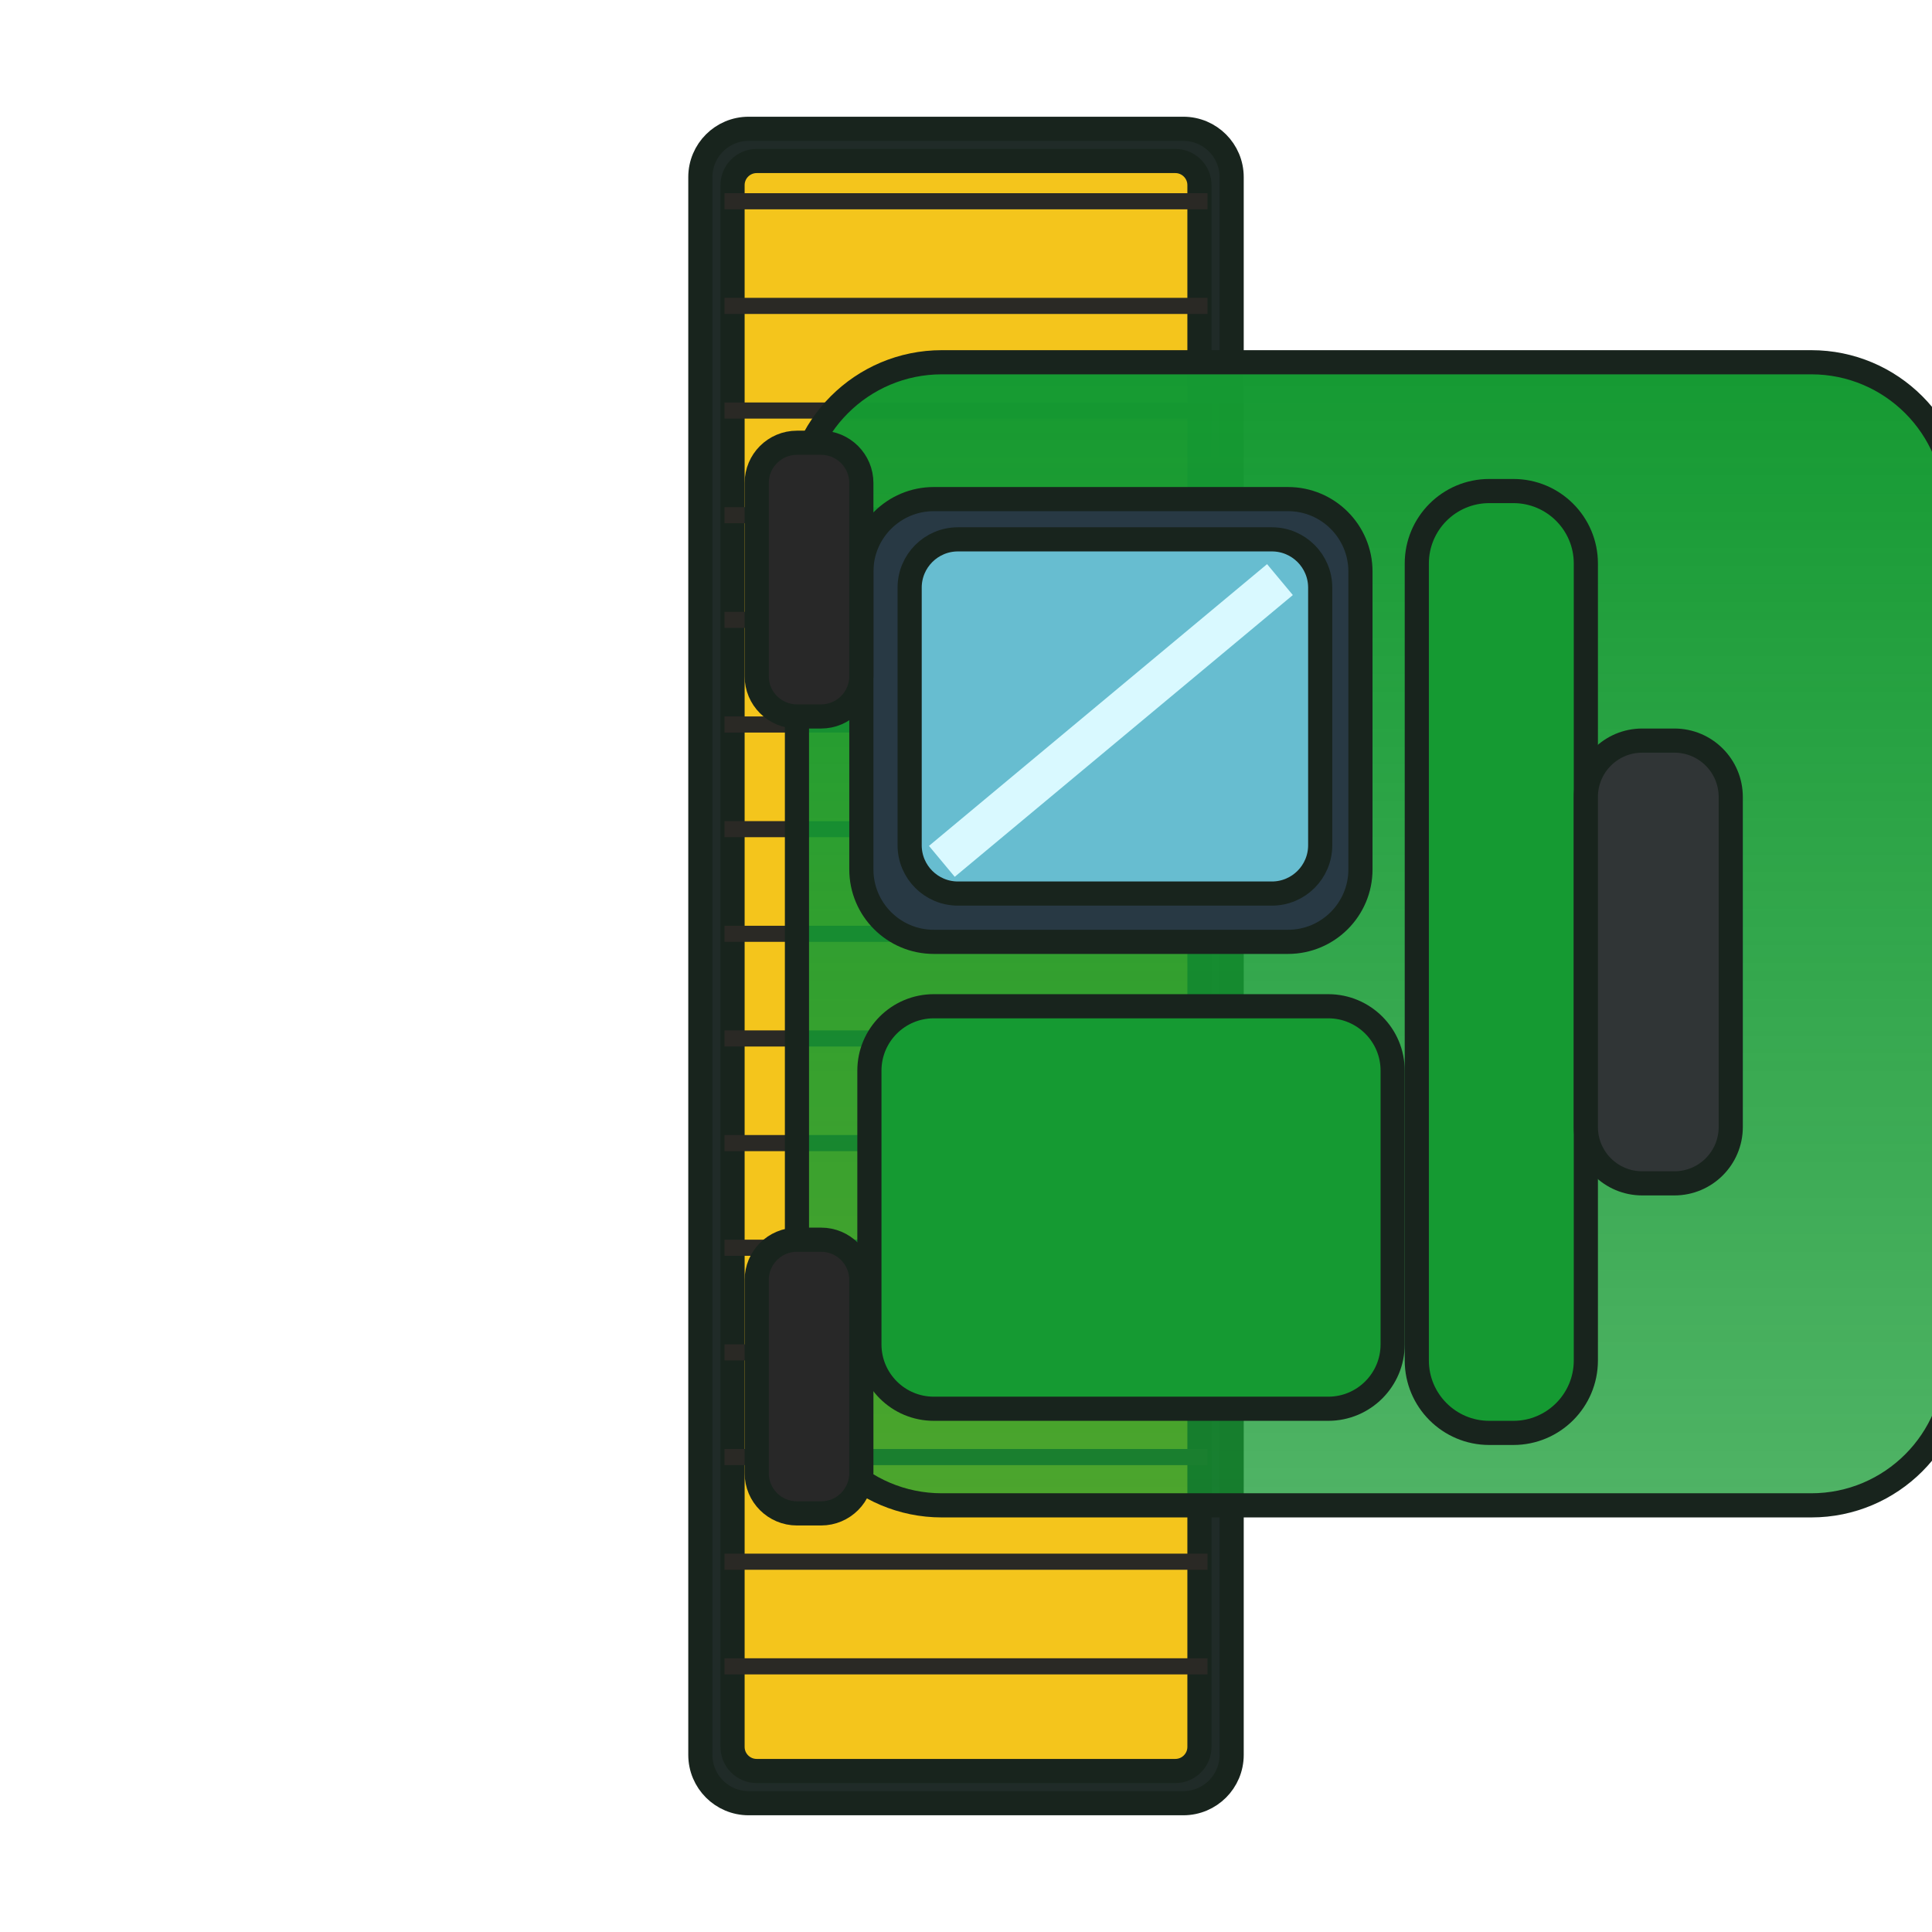
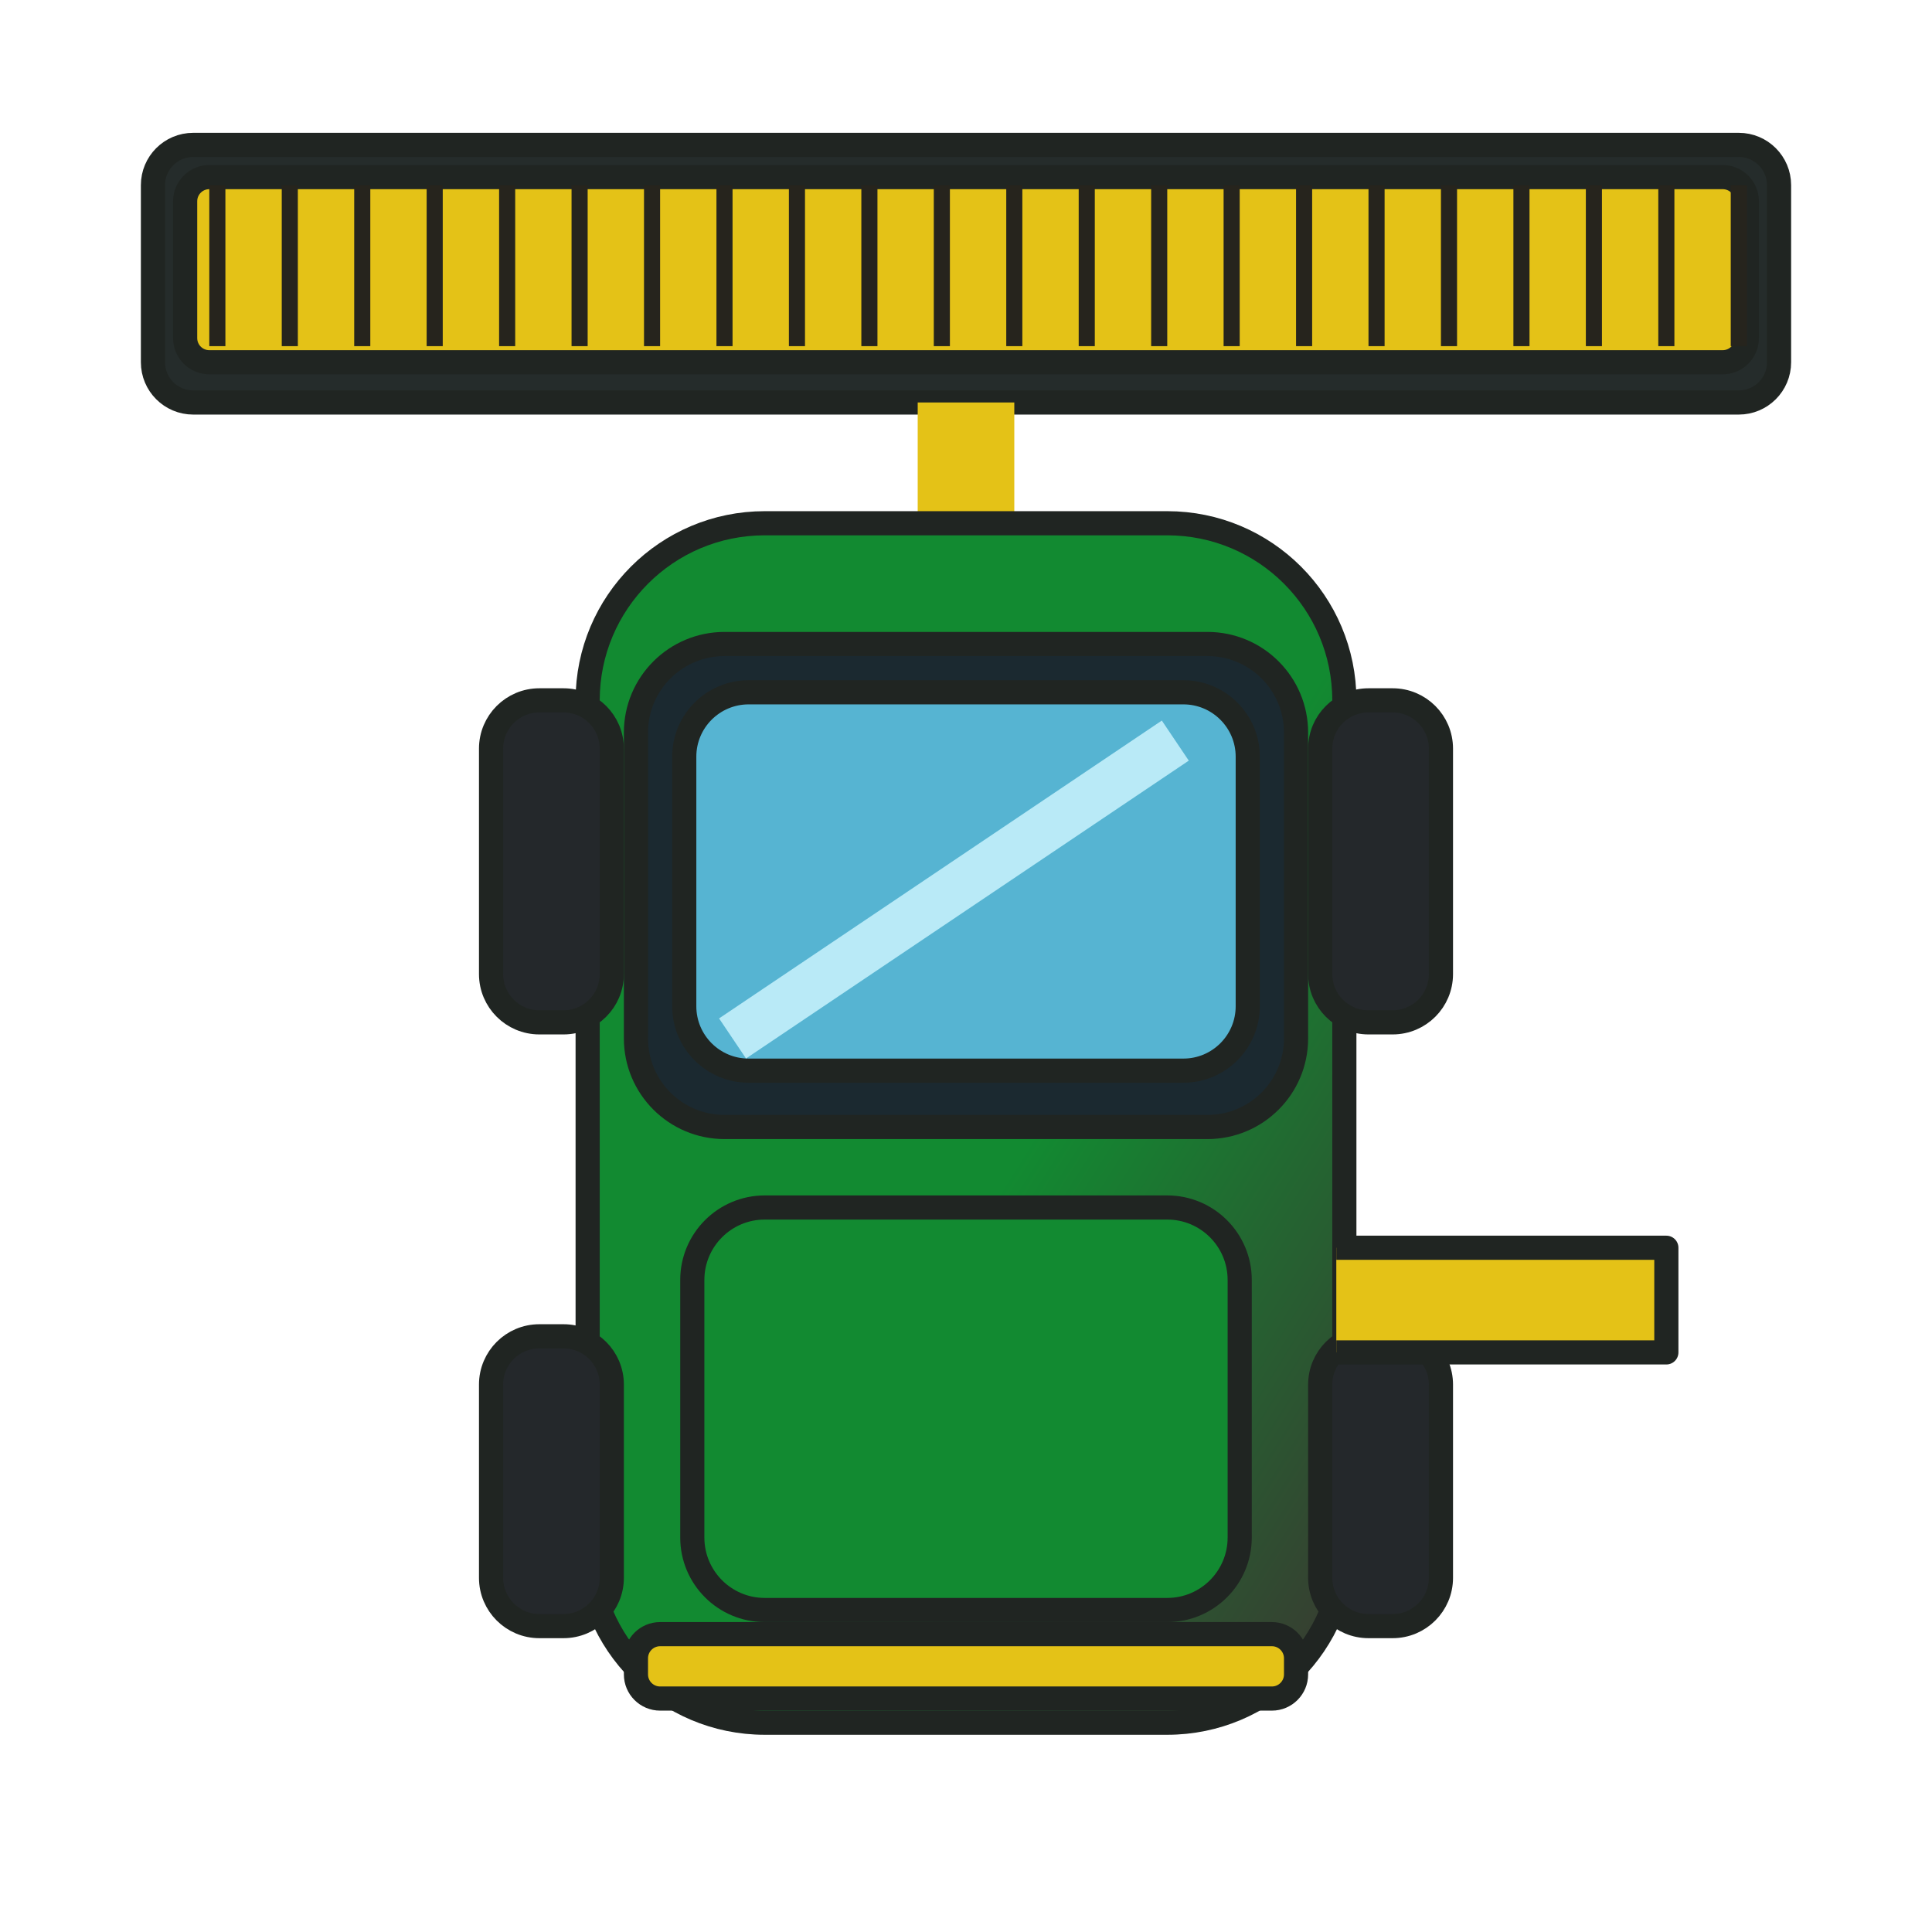
<svg xmlns="http://www.w3.org/2000/svg" viewBox="0 0 240 240">
  <defs>
-     <linearGradient id="g" x2="0" y2="1">
-       <stop stop-color="#159a32" />
-       <stop offset="1" stop-color="#159a32" stop-opacity=".75" />
+     <linearGradient id="body" x1="0" y1="0" x2="1" y2="1">
+       <stop stop-color="#128a31" />
+       <stop offset=".55" stop-color="#128a31" />
+       <stop offset="1" stop-color="#3b3531" />
    </linearGradient>
  </defs>
-   <g stroke="#18241d" stroke-width="3" stroke-linejoin="round">
-     <rect x="87" y="16" width="66" height="208" rx="6" fill="#202b28" />
-     <rect x="91" y="20" width="58" height="200" rx="3" fill="#f4c51c" />
-     <g stroke="#2a2925" stroke-width="2">
-       <path d="M90 25h60" />
-       <path d="M90 38h60" />
-       <path d="M90 51h60" />
-       <path d="M90 64h60" />
-       <path d="M90 77h60" />
-       <path d="M90 90h60" />
-       <path d="M90 103h60" />
-       <path d="M90 116h60" />
-       <path d="M90 129h60" />
-       <path d="M90 142h60" />
-       <path d="M90 155h60" />
-       <path d="M90 168h60" />
-       <path d="M90 181h60" />
-       <path d="M90 194h60" />
-       <path d="M90 207h60" />
+   <g stroke="#202522" stroke-width="3" stroke-linejoin="round">
+     <rect x="19" y="18" width="202" height="32" rx="5" fill="#252c2b" />
+     <rect x="23" y="22" width="194" height="23" rx="3" fill="#e4c217" />
+     <g stroke="#26241d" stroke-width="2">
+       <path d="M27 23v20" />
+       <path d="M36 23v20" />
+       <path d="M45 23v20" />
+       <path d="M54 23v20" />
+       <path d="M63 23v20" />
+       <path d="M72 23v20" />
+       <path d="M81 23v20" />
+       <path d="M90 23v20" />
+       <path d="M99 23v20" />
+       <path d="M108 23v20" />
+       <path d="M117 23v20" />
+       <path d="M126 23v20" />
+       <path d="M135 23v20" />
+       <path d="M144 23v20" />
+       <path d="M153 23v20" />
+       <path d="M162 23v20" />
+       <path d="M171 23v20" />
+       <path d="M180 23v20" />
+       <path d="M189 23v20" />
+       <path d="M198 23v20" />
+       <path d="M207 23v20" />
+       <path d="M216 23v20" />
    </g>
-     <rect x="99" y="45" width="144" height="142" rx="18" fill="url(#g)" />
-     <rect x="107" y="62" width="62" height="55" rx="9" fill="#283944" />
-     <rect x="113" y="67" width="51" height="44" rx="6" fill="#67bdd0" />
-     <path d="M117 107l42-35" stroke="#d9f9ff" stroke-width="5" />
-     <rect x="108" y="125" width="65" height="50" rx="8" fill="#159a32" />
-     <rect x="176" y="61" width="21" height="117" rx="9" fill="#159a32" />
-     <rect x="197" y="92" width="18" height="55" rx="7" fill="#303536" />
-     <rect x="94" y="55" width="13" height="34" rx="5" fill="#282828" />
-     <rect x="94" y="154" width="13" height="34" rx="5" fill="#282828" />
+     <path d="M120 50v17" stroke="#e4c217" stroke-width="12" />
+     <rect x="73" y="65" width="94" height="149" rx="22" fill="url(#body)" />
+     <rect x="79" y="80" width="82" height="60" rx="11" fill="#1b2930" />
+     <rect x="85" y="86" width="70" height="47" rx="8" fill="#56b4d2" />
+     <path d="M91 129l55-37" stroke="#b9eaf7" stroke-width="6" />
+     <rect x="86" y="150" width="68" height="50" rx="9" fill="#128a31" />
+     <rect x="79" y="203" width="82" height="8" rx="3" fill="#e4c217" />
+     <rect x="61" y="87" width="15" height="40" rx="6" fill="#24282b" />
+     <rect x="164" y="87" width="15" height="40" rx="6" fill="#24282b" />
+     <rect x="61" y="166" width="15" height="36" rx="6" fill="#24282b" />
+     <rect x="164" y="166" width="15" height="36" rx="6" fill="#24282b" />
+     <path d="M166 155h41v13h-41" fill="#e4c217" />
  </g>
</svg>
